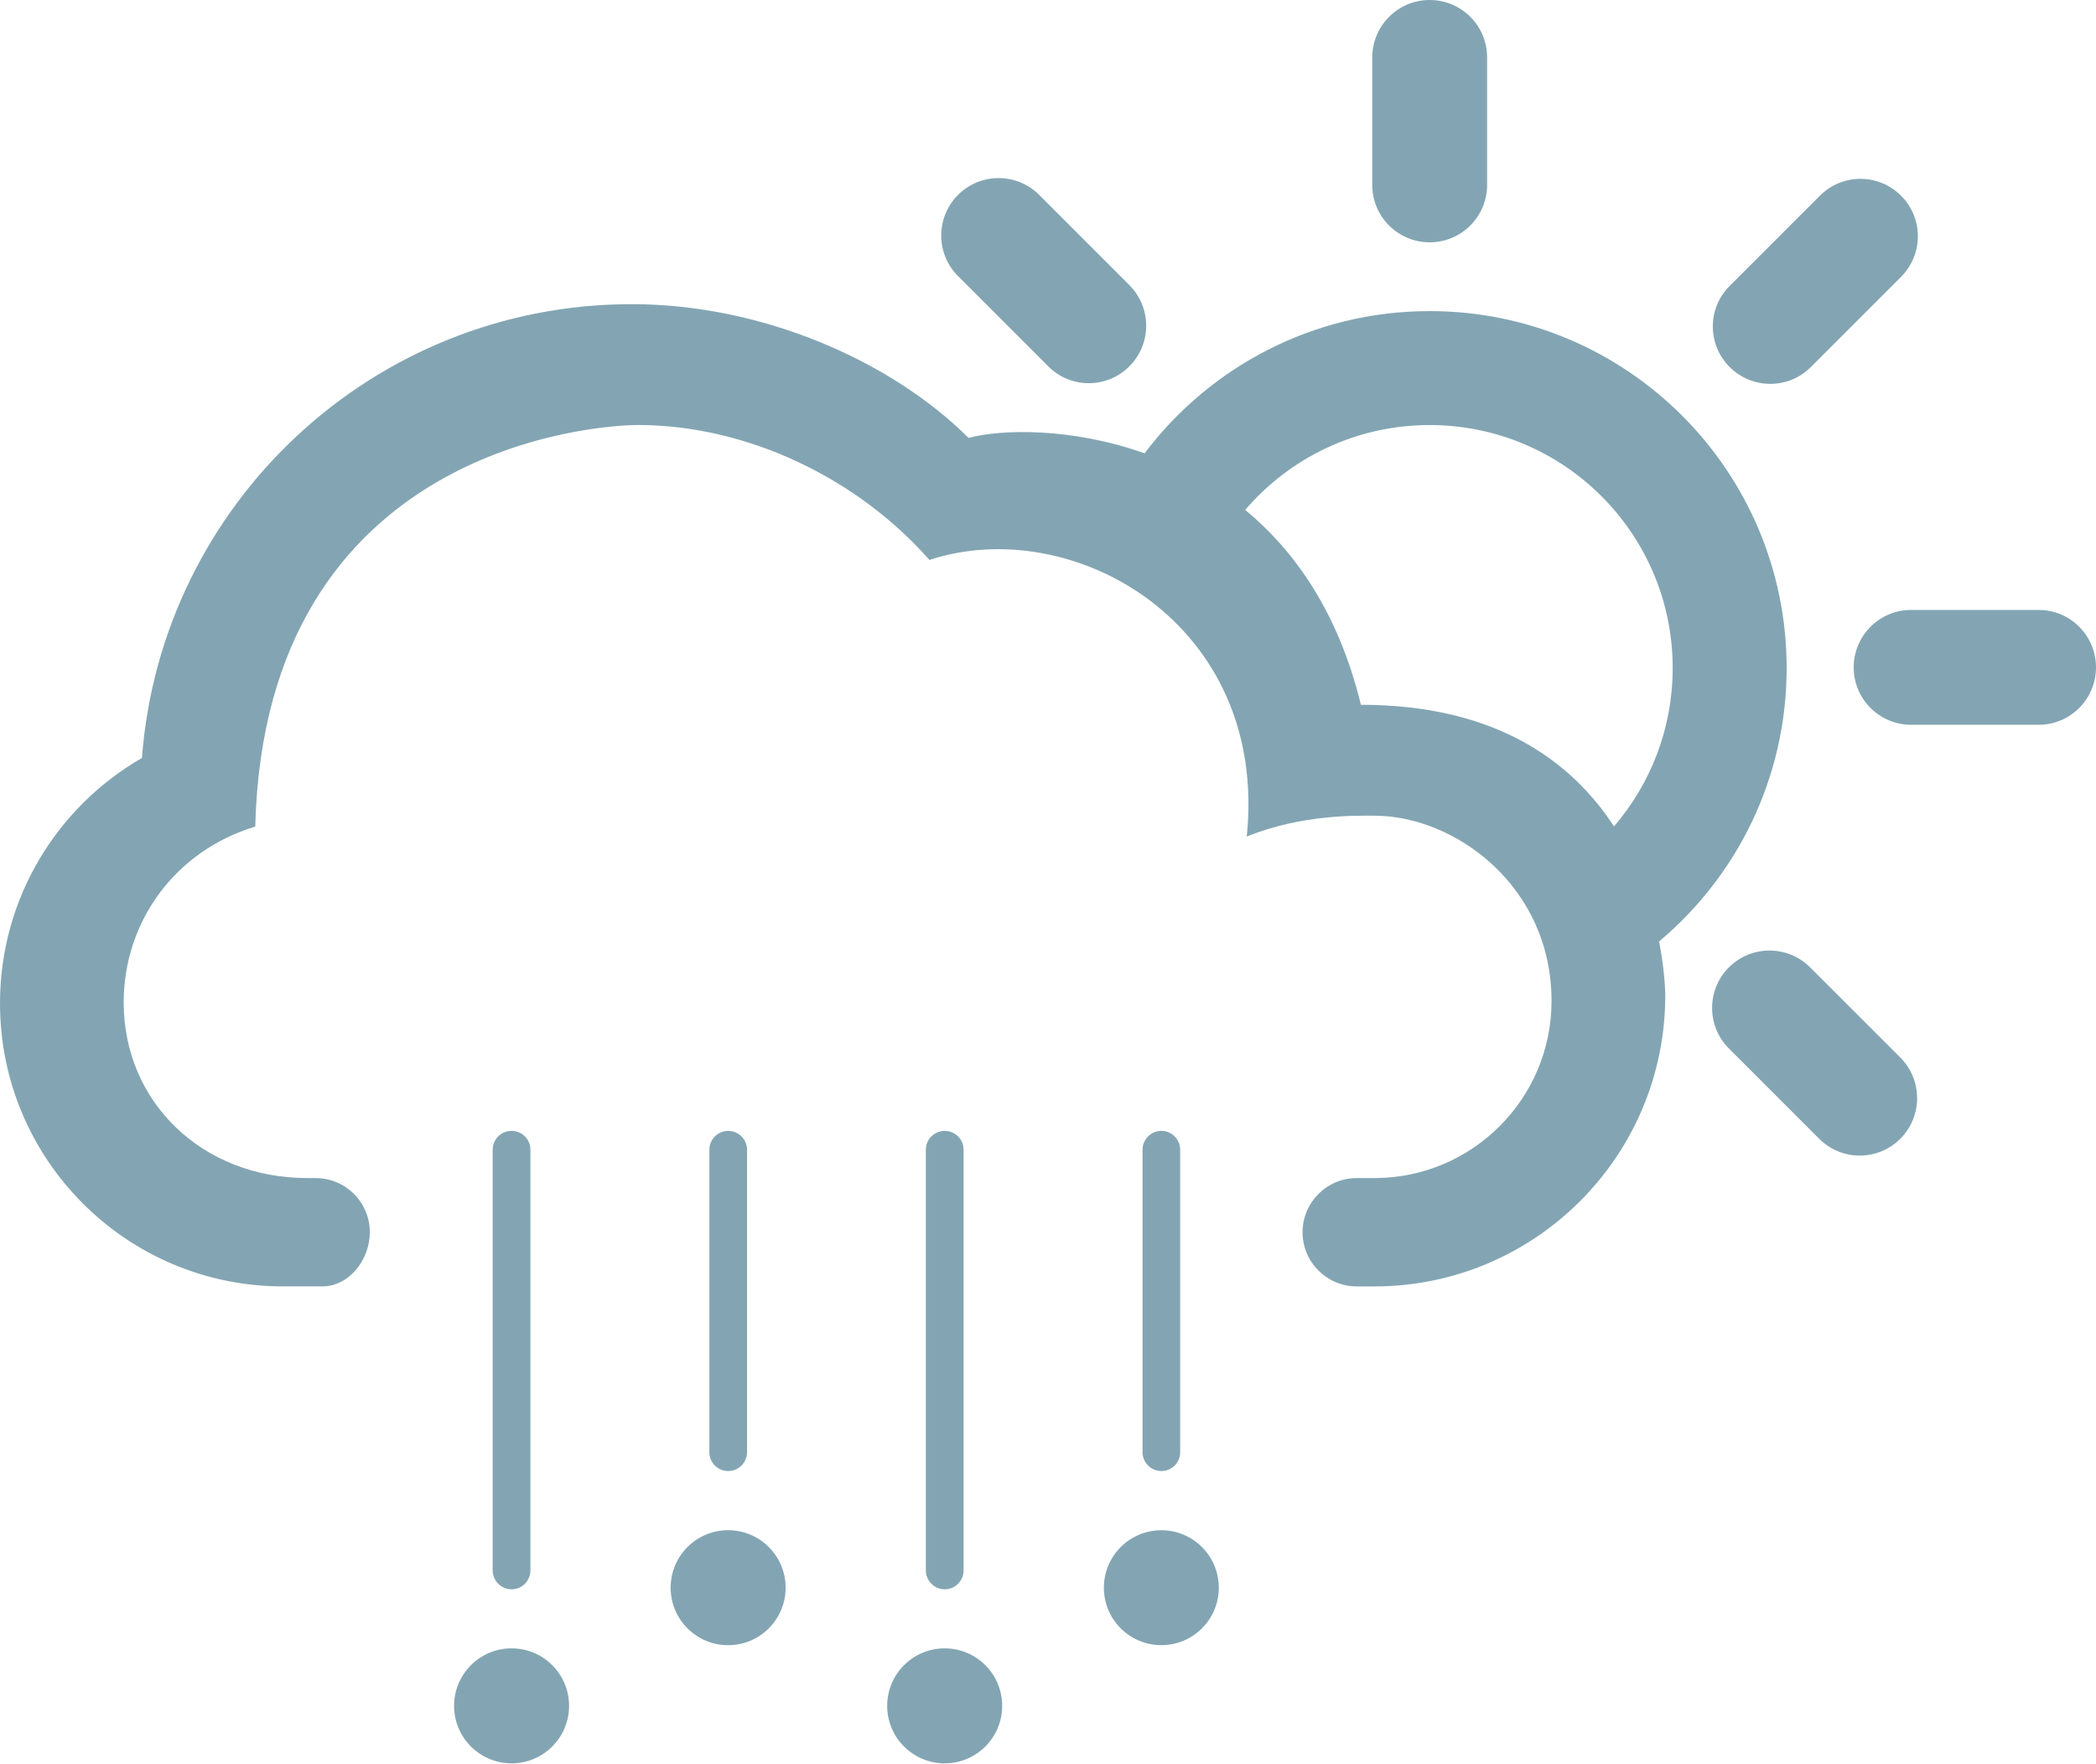
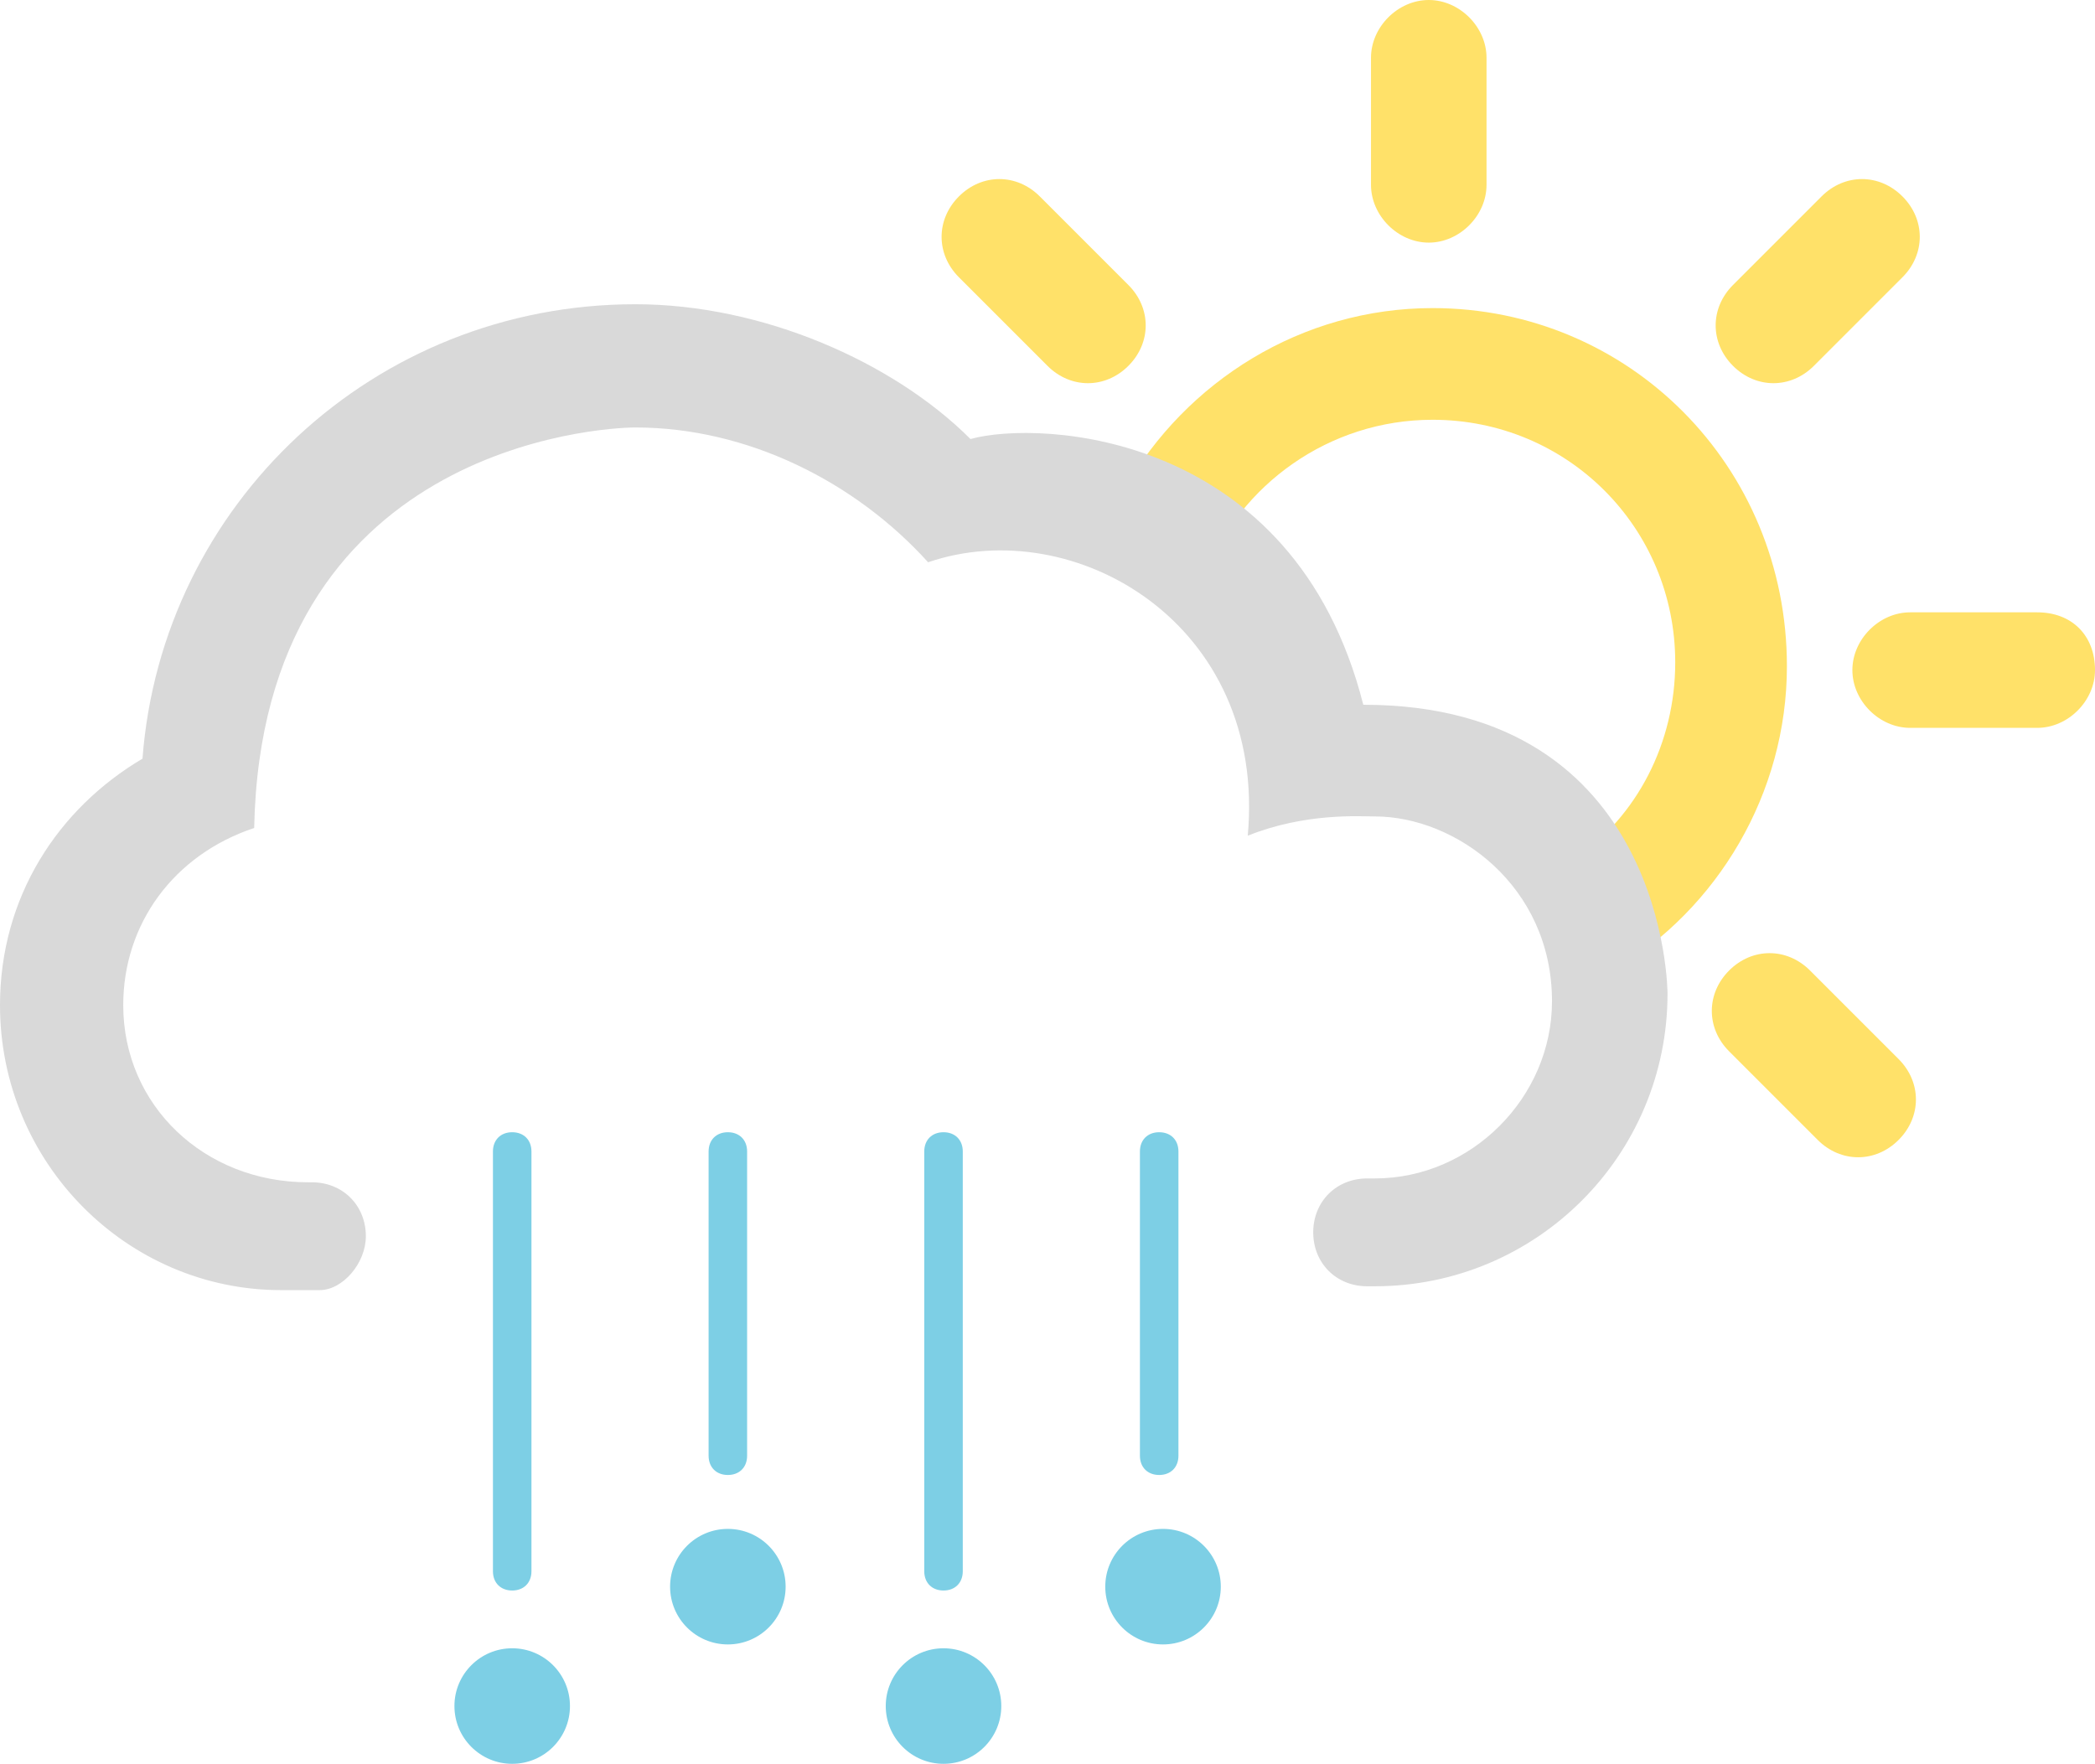
- <svg xmlns="http://www.w3.org/2000/svg" version="1.1" id="Layer_1" x="0px" y="0px" width="54.426px" height="45.789px" viewBox="0 0 54.426 45.789" style="enable-background:new 0 0 54.426 45.789;" xml:space="preserve">
+ <svg xmlns="http://www.w3.org/2000/svg" version="1.1" id="Layer_1" x="0px" y="0px" viewBox="0 0 54.4 45.8" style="enable-background:new 0 0 54.4 45.8;" xml:space="preserve">
+   <style type="text/css">
+ 	.st0{display:none;}
+ 	.st1{display:inline;fill:#83A5B3;}
+ 	.st2{fill:#7DCFE5;}
+ 	.st3{fill:#FFE169;}
+ 	.st4{fill:#D9D9D9;}
+ </style>
  <g id="_x31_9">
-     <g>
-       <path style="fill:#83A5B3;" d="M38.615,1.49c0-0.824-0.668-1.49-1.492-1.49c-0.822,0-1.49,0.668-1.49,1.49v3.312    c0,0.824,0.668,1.49,1.49,1.49c0.824,0,1.492-0.666,1.492-1.49V1.49z" />
-       <path style="fill:#83A5B3;" d="M26.984,5.061c-0.582-0.582-1.525-0.582-2.107,0s-0.582,1.527,0,2.109l2.342,2.342    c0.58,0.584,1.525,0.584,2.107,0s0.582-1.525,0-2.109L26.984,5.061z" />
-       <path style="fill:#83A5B3;" d="M47.236,29.568c0.582,0.584,1.525,0.584,2.109,0.002c0.581-0.584,0.581-1.527,0-2.109l-2.343-2.342    c-0.582-0.582-1.526-0.582-2.108,0s-0.582,1.525,0,2.107L47.236,29.568z" />
-       <path style="fill:#83A5B3;" d="M52.936,18.82c0.824,0,1.49-0.668,1.49-1.49c0-0.824-0.666-1.492-1.488-1.492h-3.312    c-0.824,0-1.492,0.668-1.492,1.492c0,0.822,0.668,1.49,1.492,1.49H52.936z" />
-       <path style="fill:#83A5B3;" d="M49.363,7.189c0.582-0.582,0.584-1.527,0-2.107c-0.58-0.584-1.525-0.584-2.107,0l-2.342,2.342    c-0.584,0.582-0.584,1.525,0,2.107c0.584,0.582,1.527,0.582,2.107,0L49.363,7.189z" />
-       <path style="fill:#83A5B3;" d="M46.393,17.346c0-5.117-4.147-9.268-9.27-9.268c-3.023,0-5.711,1.451-7.402,3.693    c-1.902-0.676-3.727-0.627-4.57-0.4c-2.012-2.002-5.359-3.473-8.748-3.473c-6.717,0-12.221,5.191-12.717,11.783    C1.482,20.951,0,23.326,0,26.053c0,4.059,3.289,7.35,7.346,7.35h1.021c0.699,0,1.236-0.69,1.236-1.407    c0-0.777-0.631-1.406-1.408-1.406H7.982c-2.744,0-4.77-1.986-4.77-4.557c0-2.101,1.334-3.94,3.416-4.569    c0.248-9.922,8.965-10.428,9.934-10.428c2.877,0,5.734,1.412,7.572,3.504c3.716-1.223,8.812,1.643,8.24,7.182    c1.451-0.588,2.901-0.541,3.317-0.541c2.08,0,4.597,1.822,4.597,4.811c0,2.539-2.06,4.598-4.597,4.598H35.23    c-0.776,0-1.407,0.632-1.407,1.408c0,0.775,0.631,1.406,1.407,1.406h0.455c4.172,0,7.556-3.381,7.556-7.555    c0,0,0.002-0.572-0.16-1.402C45.107,22.746,46.393,20.197,46.393,17.346z M41.91,21.459c-1.08-1.66-3.033-3.158-6.572-3.158    c-0.574-2.365-1.695-3.979-3.004-5.061c1.156-1.348,2.873-2.203,4.789-2.203c3.486,0,6.311,2.826,6.311,6.309    C43.434,18.918,42.859,20.355,41.91,21.459z" />
+     <g class="st0">
+       <path class="st1" d="M38.6,1.5c0-0.8-0.7-1.5-1.5-1.5c-0.8,0-1.5,0.7-1.5,1.5v3.3c0,0.8,0.7,1.5,1.5,1.5c0.8,0,1.5-0.7,1.5-1.5    V1.5z" />
+       <path class="st1" d="M27,5.1c-0.6-0.6-1.5-0.6-2.1,0s-0.6,1.5,0,2.1l2.3,2.3c0.6,0.6,1.5,0.6,2.1,0s0.6-1.5,0-2.1L27,5.1z" />
+       <path class="st1" d="M47.2,29.6c0.6,0.6,1.5,0.6,2.1,0c0.6-0.6,0.6-1.5,0-2.1L47,25.1c-0.6-0.6-1.5-0.6-2.1,0s-0.6,1.5,0,2.1    L47.2,29.6z" />
+       <path class="st1" d="M52.9,18.8c0.8,0,1.5-0.7,1.5-1.5c0-0.8-0.7-1.5-1.5-1.5h-3.3c-0.8,0-1.5,0.7-1.5,1.5c0,0.8,0.7,1.5,1.5,1.5    H52.9z" />
+       <path class="st1" d="M49.4,7.2c0.6-0.6,0.6-1.5,0-2.1c-0.6-0.6-1.5-0.6-2.1,0l-2.3,2.3c-0.6,0.6-0.6,1.5,0,2.1    c0.6,0.6,1.5,0.6,2.1,0L49.4,7.2z" />
+       <path class="st1" d="M46.4,17.3c0-5.1-4.1-9.3-9.3-9.3c-3,0-5.7,1.5-7.4,3.7c-1.9-0.7-3.7-0.6-4.6-0.4c-2-2-5.4-3.5-8.7-3.5    c-6.7,0-12.2,5.2-12.7,11.8C1.5,21,0,23.3,0,26.1c0,4.1,3.3,7.4,7.3,7.4h1c0.7,0,1.2-0.7,1.2-1.4c0-0.8-0.6-1.4-1.4-1.4H8    c-2.7,0-4.8-2-4.8-4.6c0-2.1,1.3-3.9,3.4-4.6c0.2-9.9,9-10.4,9.9-10.4c2.9,0,5.7,1.4,7.6,3.5c3.7-1.2,8.8,1.6,8.2,7.2    c1.5-0.6,2.9-0.5,3.3-0.5c2.1,0,4.6,1.8,4.6,4.8c0,2.5-2.1,4.6-4.6,4.6h-0.5c-0.8,0-1.4,0.6-1.4,1.4c0,0.8,0.6,1.4,1.4,1.4h0.5    c4.2,0,7.6-3.4,7.6-7.6c0,0,0-0.6-0.2-1.4C45.1,22.7,46.4,20.2,46.4,17.3z M41.9,21.5c-1.1-1.7-3-3.2-6.6-3.2    c-0.6-2.4-1.7-4-3-5.1c1.2-1.3,2.9-2.2,4.8-2.2c3.5,0,6.3,2.8,6.3,6.3C43.4,18.9,42.9,20.4,41.9,21.5z" />
    </g>
    <g>
-       <circle style="fill:#83A5B3;" cx="24.53" cy="44.295" r="1.493" />
-       <circle style="fill:#83A5B3;" cx="18.907" cy="41.227" r="1.493" />
-       <circle style="fill:#83A5B3;" cx="30.156" cy="41.227" r="1.492" />
-       <path style="fill:#83A5B3;" d="M19.398,29.855c0-0.271-0.221-0.49-0.49-0.49c-0.269,0-0.488,0.219-0.488,0.49v7.855    c0,0.27,0.219,0.488,0.488,0.488c0.269,0,0.49-0.22,0.49-0.488V29.855z" />
-       <circle style="fill:#83A5B3;" cx="13.284" cy="44.295" r="1.493" />
-       <path style="fill:#83A5B3;" d="M13.773,29.855c0-0.271-0.217-0.49-0.49-0.49c-0.27,0-0.49,0.219-0.49,0.49v10.922    c0,0.271,0.221,0.492,0.49,0.492c0.273,0,0.49-0.221,0.49-0.492V29.855z" />
-       <path style="fill:#83A5B3;" d="M25.021,29.855c0-0.271-0.219-0.49-0.49-0.49s-0.49,0.219-0.49,0.49v10.922    c0,0.271,0.221,0.492,0.49,0.492c0.271,0,0.49-0.221,0.49-0.492V29.855z" />
-       <path style="fill:#83A5B3;" d="M30.645,29.855c0-0.271-0.219-0.49-0.487-0.49c-0.271,0-0.49,0.219-0.49,0.49v7.855    c0,0.27,0.219,0.488,0.49,0.488c0.27,0,0.487-0.22,0.487-0.488V29.855z" />
+       <circle class="st2" cx="24.5" cy="44.3" r="1.5" />
+       <circle class="st2" cx="18.9" cy="41.2" r="1.5" />
+       <circle class="st2" cx="30.2" cy="41.2" r="1.5" />
+       <path class="st2" d="M19.4,29.9c0-0.3-0.2-0.5-0.5-0.5s-0.5,0.2-0.5,0.5v7.9c0,0.3,0.2,0.5,0.5,0.5c0.3,0,0.5-0.2,0.5-0.5V29.9z" />
+       <circle class="st2" cx="13.3" cy="44.3" r="1.5" />
+       <path class="st2" d="M13.8,29.9c0-0.3-0.2-0.5-0.5-0.5c-0.3,0-0.5,0.2-0.5,0.5v10.9c0,0.3,0.2,0.5,0.5,0.5c0.3,0,0.5-0.2,0.5-0.5    V29.9z" />
+       <path class="st2" d="M25,29.9c0-0.3-0.2-0.5-0.5-0.5S24,29.6,24,29.9v10.9c0,0.3,0.2,0.5,0.5,0.5c0.3,0,0.5-0.2,0.5-0.5V29.9z" />
+       <path class="st2" d="M30.6,29.9c0-0.3-0.2-0.5-0.5-0.5c-0.3,0-0.5,0.2-0.5,0.5v7.9c0,0.3,0.2,0.5,0.5,0.5c0.3,0,0.5-0.2,0.5-0.5    V29.9z" />
    </g>
  </g>
+   <g id="_x31_1">
+     <path class="st3" d="M38.6,1.5c0-0.8-0.7-1.5-1.5-1.5c-0.8,0-1.5,0.7-1.5,1.5v3.3c0,0.8,0.7,1.5,1.5,1.5c0.8,0,1.5-0.7,1.5-1.5V1.5   z" />
+     <path class="st3" d="M27,5.1c-0.6-0.6-1.5-0.6-2.1,0s-0.6,1.5,0,2.1l2.3,2.3c0.6,0.6,1.5,0.6,2.1,0s0.6-1.5,0-2.1L27,5.1z" />
+     <path class="st3" d="M49.4,7.2c0.6-0.6,0.6-1.5,0-2.1s-1.5-0.6-2.1,0L45,7.4c-0.6,0.6-0.6,1.5,0,2.1s1.5,0.6,2.1,0L49.4,7.2z" />
+     <path class="st3" d="M47,25.2c-0.6-0.6-1.5-0.6-2.1,0s-0.6,1.5,0,2.1l2.3,2.3c0.6,0.6,1.5,0.6,2.1,0s0.6-1.5,0-2.1L47,25.2z" />
+     <path class="st3" d="M52.9,15.9h-3.3c-0.8,0-1.5,0.7-1.5,1.5s0.7,1.5,1.5,1.5h3.3c0.8,0,1.5-0.7,1.5-1.5   C54.4,16.5,53.8,15.9,52.9,15.9z" />
+     <path class="st3" d="M41.9,25.2c2.7-1.6,4.5-4.6,4.5-7.9c0-5.2-4.1-9.3-9.2-9.3c-3.4,0-6.4,1.9-8,4.7 M37.2,23.6 M31.3,14.9   c0.9-2.3,3.2-4,5.9-4c3.5,0,6.3,2.8,6.3,6.3c0,2.1-1,4-2.6,5.1c-0.2,0.2-0.5,0.3-0.8,0.5" />
+   </g>
+   <path class="st4" d="M32.4,21.7c1.5-0.6,2.9-0.5,3.3-0.5c2.1,0,4.6,1.8,4.6,4.8c0,2.5-2.1,4.6-4.6,4.6h-0.2c-0.8,0-1.4,0.6-1.4,1.4  s0.6,1.4,1.4,1.4h0.2c4.2,0,7.6-3.4,7.6-7.6c0,0,0-7.5-7.9-7.5c-1.8-7.1-8.4-7.4-10.2-6.9c-2-2-5.4-3.5-8.7-3.5  c-6.8,0-12.3,5.2-12.8,11.8C1.5,21,0,23.3,0,26.1c0,4.1,3.3,7.4,7.3,7.4h1c0.6,0,1.2-0.7,1.2-1.4c0-0.8-0.6-1.4-1.4-1.4H8  c-2.7,0-4.8-2-4.8-4.6c0-2.1,1.3-3.9,3.4-4.6c0.2-9.9,9-10.4,9.9-10.4c2.9,0,5.7,1.4,7.6,3.5C27.9,13.3,32.9,16.2,32.4,21.7z" />
</svg>
